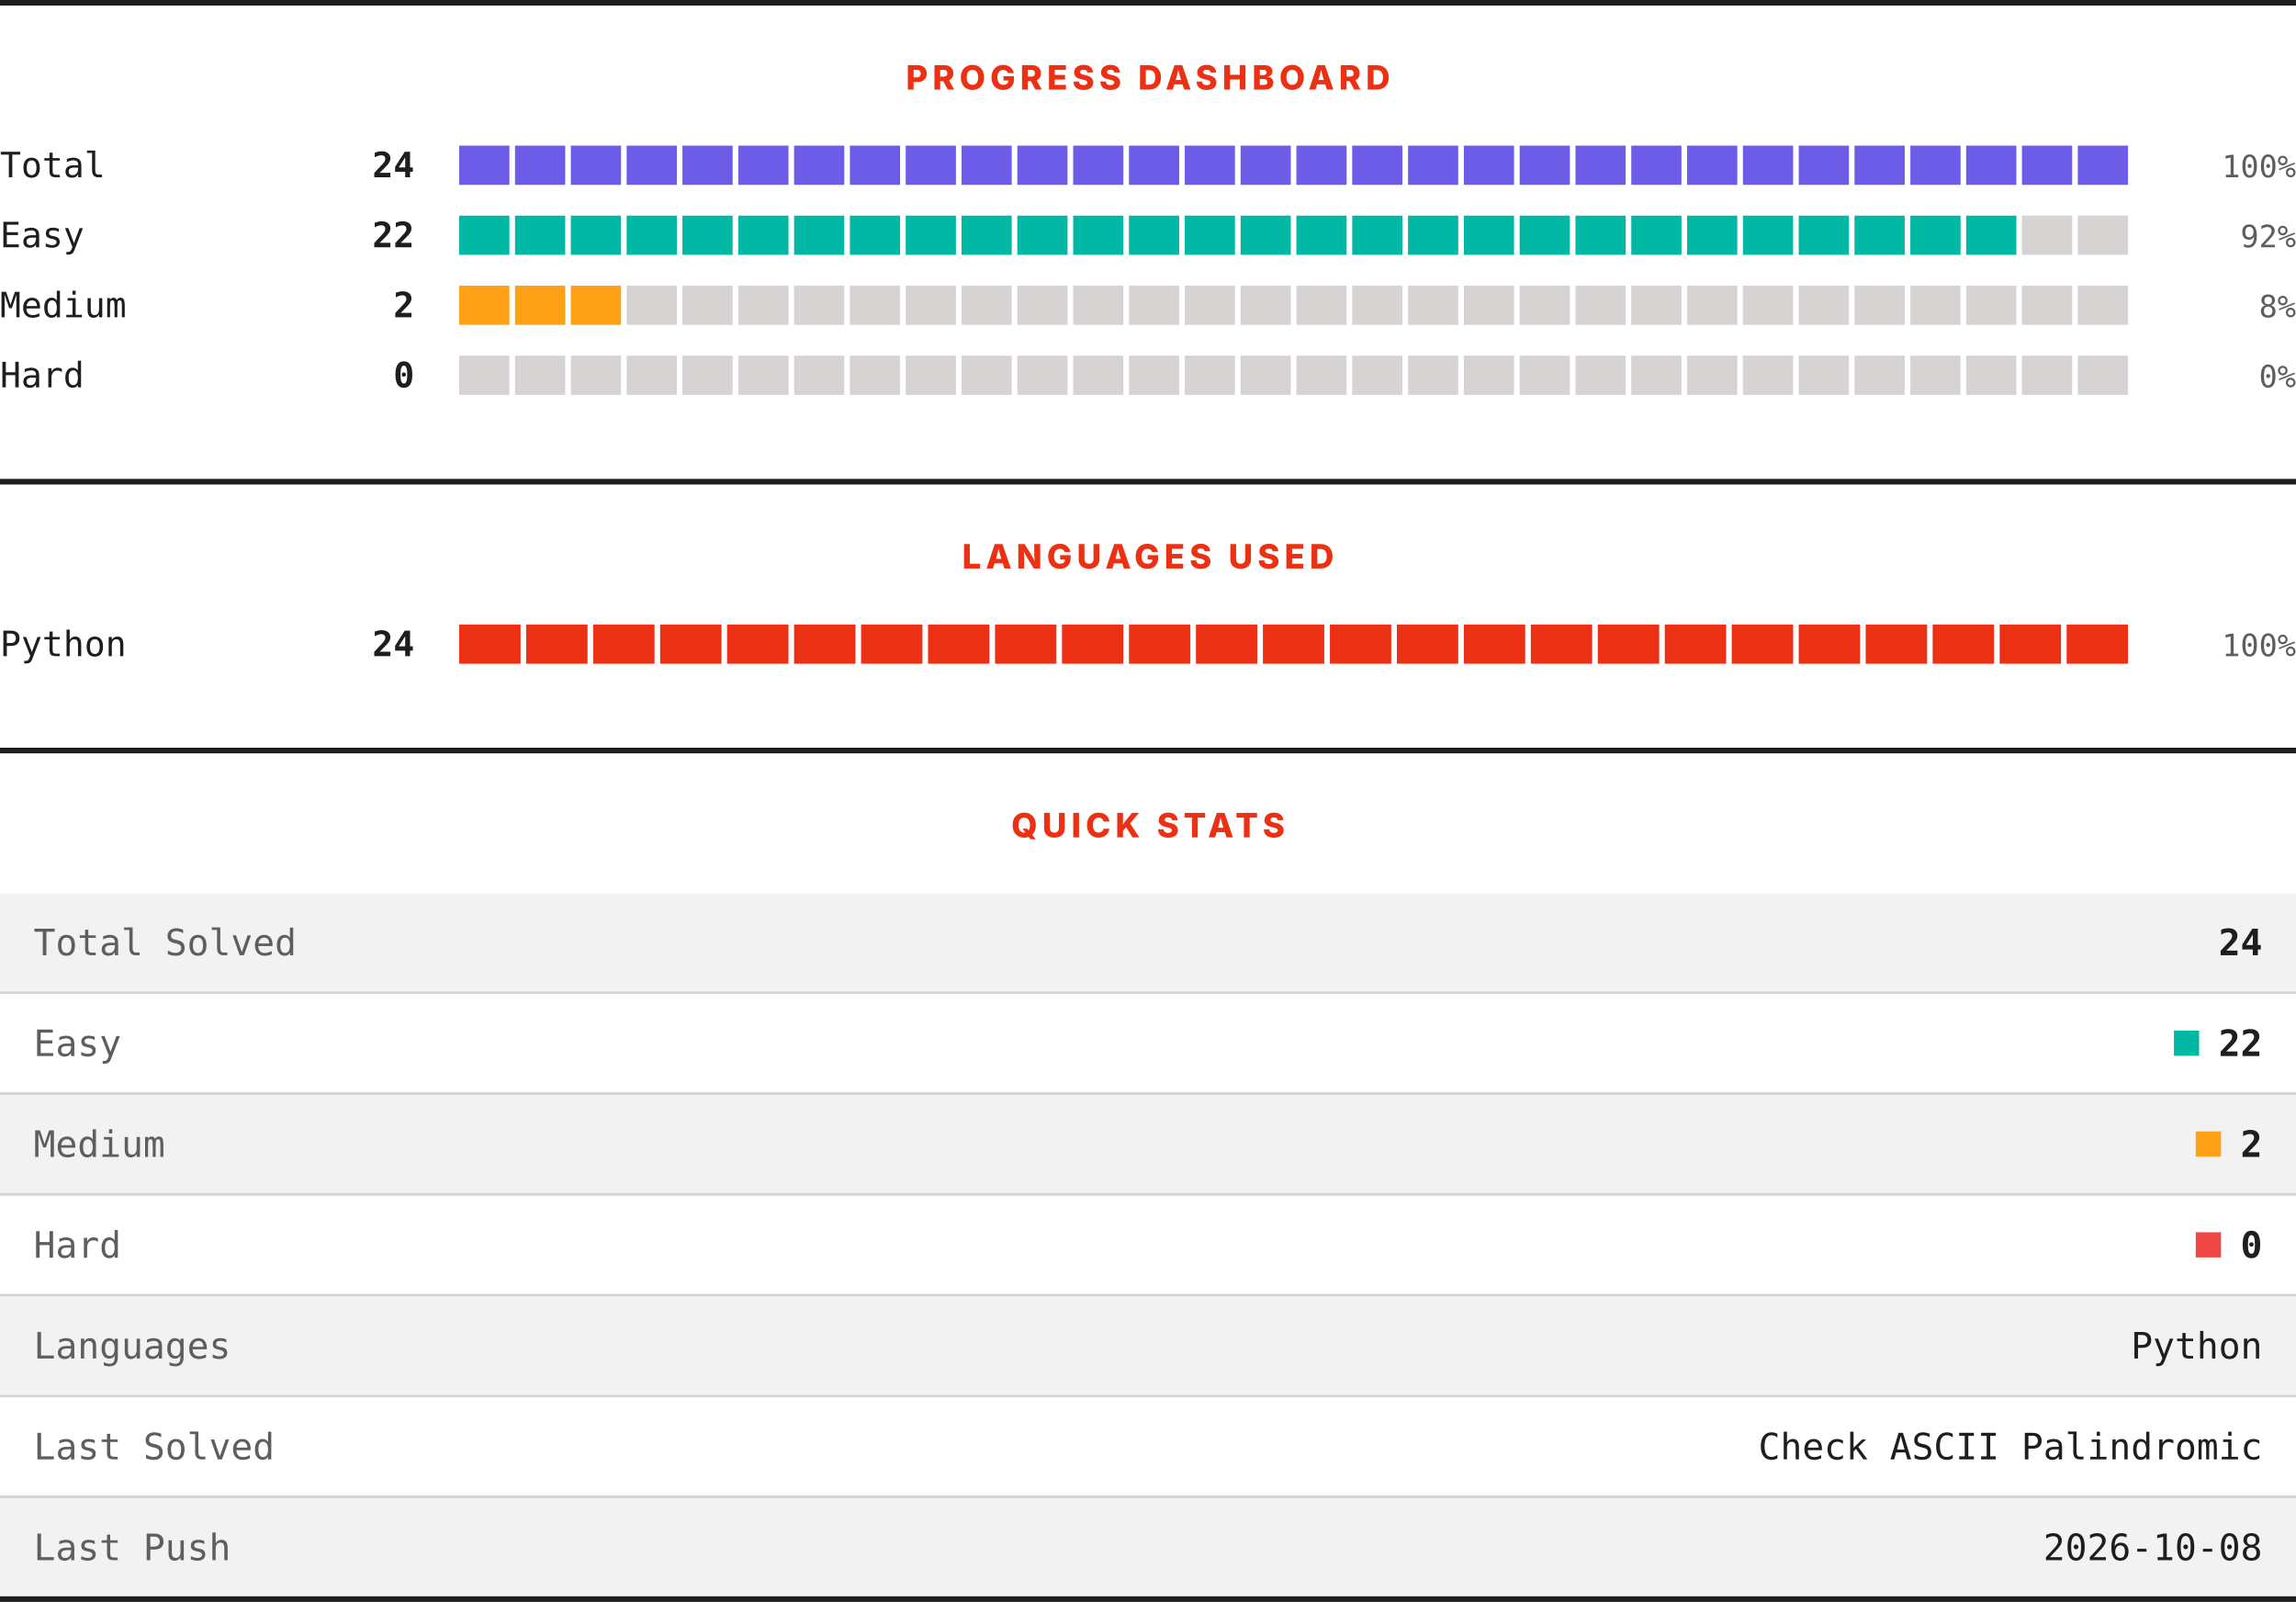
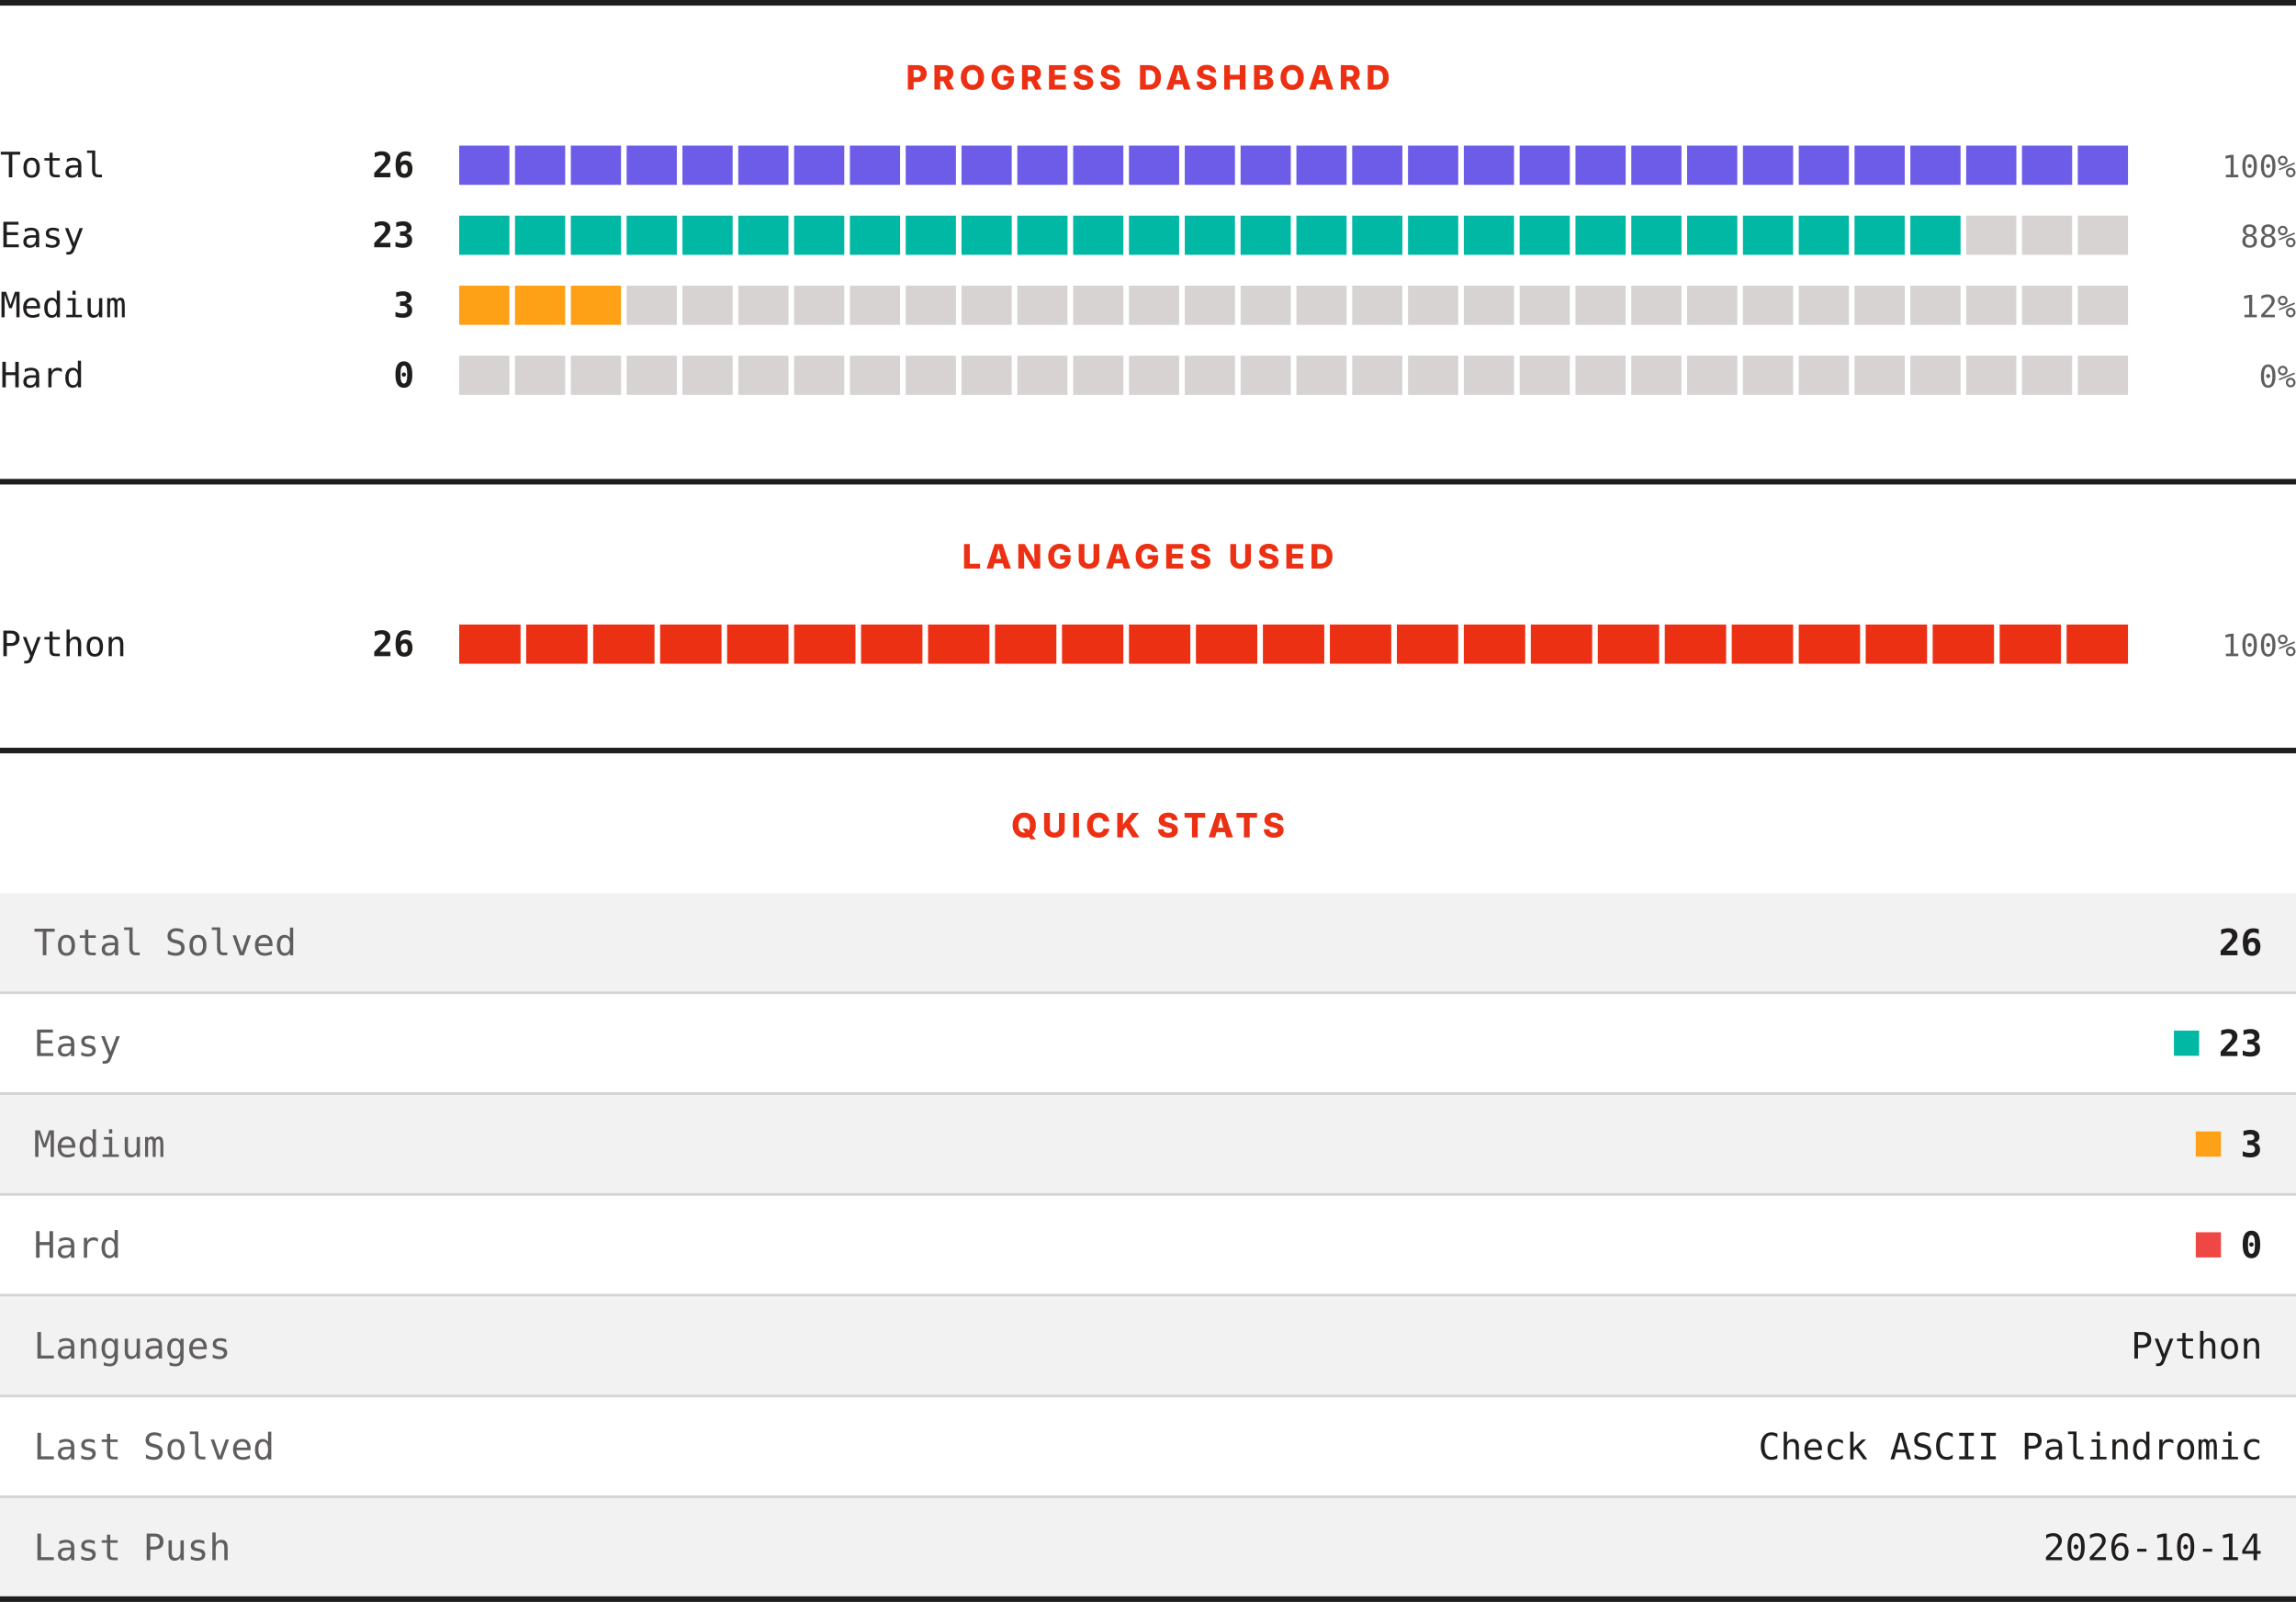
<svg xmlns="http://www.w3.org/2000/svg" width="820" height="572" viewBox="0 0 820 572" role="img" aria-label="LeetCode progress, languages and quick stats">
  <rect width="820" height="572" fill="#ffffff" />
  <rect x="0" y="0" width="820" height="2" fill="#201e1d" />
  <text x="410" y="32" text-anchor="middle" font-family="Archivo, system-ui, -apple-system, Segoe UI, sans-serif" font-size="12" font-weight="800" letter-spacing="1.68" fill="#ec3013">PROGRESS DASHBOARD</text>
  <text x="0" y="63.3" font-family="ui-monospace, SFMono-Regular, Menlo, Consolas, monospace" font-size="12.5" fill="#201e1d">Total</text>
-   <text x="148" y="63.3" text-anchor="end" font-family="ui-monospace, SFMono-Regular, Menlo, Consolas, monospace" font-size="12.5" font-weight="700" fill="#201e1d">24</text>
+   <text x="148" y="63.3" text-anchor="end" font-family="ui-monospace, SFMono-Regular, Menlo, Consolas, monospace" font-size="12.5" font-weight="700" fill="#201e1d">26</text>
  <rect x="164.00" y="52" width="17.93" height="14" fill="#6c5ce7" />
  <rect x="183.93" y="52" width="17.93" height="14" fill="#6c5ce7" />
  <rect x="203.87" y="52" width="17.93" height="14" fill="#6c5ce7" />
  <rect x="223.80" y="52" width="17.93" height="14" fill="#6c5ce7" />
  <rect x="243.73" y="52" width="17.93" height="14" fill="#6c5ce7" />
  <rect x="263.67" y="52" width="17.93" height="14" fill="#6c5ce7" />
  <rect x="283.60" y="52" width="17.93" height="14" fill="#6c5ce7" />
  <rect x="303.53" y="52" width="17.93" height="14" fill="#6c5ce7" />
  <rect x="323.47" y="52" width="17.93" height="14" fill="#6c5ce7" />
  <rect x="343.40" y="52" width="17.93" height="14" fill="#6c5ce7" />
  <rect x="363.33" y="52" width="17.93" height="14" fill="#6c5ce7" />
  <rect x="383.27" y="52" width="17.93" height="14" fill="#6c5ce7" />
  <rect x="403.20" y="52" width="17.93" height="14" fill="#6c5ce7" />
  <rect x="423.13" y="52" width="17.93" height="14" fill="#6c5ce7" />
  <rect x="443.07" y="52" width="17.93" height="14" fill="#6c5ce7" />
  <rect x="463.00" y="52" width="17.93" height="14" fill="#6c5ce7" />
  <rect x="482.93" y="52" width="17.93" height="14" fill="#6c5ce7" />
  <rect x="502.87" y="52" width="17.93" height="14" fill="#6c5ce7" />
  <rect x="522.80" y="52" width="17.93" height="14" fill="#6c5ce7" />
  <rect x="542.73" y="52" width="17.93" height="14" fill="#6c5ce7" />
  <rect x="562.67" y="52" width="17.93" height="14" fill="#6c5ce7" />
  <rect x="582.60" y="52" width="17.93" height="14" fill="#6c5ce7" />
  <rect x="602.53" y="52" width="17.93" height="14" fill="#6c5ce7" />
  <rect x="622.47" y="52" width="17.93" height="14" fill="#6c5ce7" />
  <rect x="642.40" y="52" width="17.93" height="14" fill="#6c5ce7" />
  <rect x="662.33" y="52" width="17.93" height="14" fill="#6c5ce7" />
  <rect x="682.27" y="52" width="17.93" height="14" fill="#6c5ce7" />
  <rect x="702.20" y="52" width="17.93" height="14" fill="#6c5ce7" />
  <rect x="722.13" y="52" width="17.93" height="14" fill="#6c5ce7" />
  <rect x="742.07" y="52" width="17.93" height="14" fill="#6c5ce7" />
  <text x="820" y="63.3" text-anchor="end" font-family="ui-monospace, SFMono-Regular, Menlo, Consolas, monospace" font-size="11" fill="#605d5d">100%</text>
  <text x="0" y="88.3" font-family="ui-monospace, SFMono-Regular, Menlo, Consolas, monospace" font-size="12.5" fill="#201e1d">Easy</text>
-   <text x="148" y="88.3" text-anchor="end" font-family="ui-monospace, SFMono-Regular, Menlo, Consolas, monospace" font-size="12.5" font-weight="700" fill="#201e1d">22</text>
+   <text x="148" y="88.3" text-anchor="end" font-family="ui-monospace, SFMono-Regular, Menlo, Consolas, monospace" font-size="12.5" font-weight="700" fill="#201e1d">23</text>
  <rect x="164.00" y="77" width="17.93" height="14" fill="#00b8a3" />
  <rect x="183.93" y="77" width="17.93" height="14" fill="#00b8a3" />
  <rect x="203.87" y="77" width="17.93" height="14" fill="#00b8a3" />
  <rect x="223.80" y="77" width="17.93" height="14" fill="#00b8a3" />
  <rect x="243.73" y="77" width="17.93" height="14" fill="#00b8a3" />
  <rect x="263.67" y="77" width="17.93" height="14" fill="#00b8a3" />
  <rect x="283.60" y="77" width="17.93" height="14" fill="#00b8a3" />
  <rect x="303.53" y="77" width="17.93" height="14" fill="#00b8a3" />
  <rect x="323.47" y="77" width="17.93" height="14" fill="#00b8a3" />
  <rect x="343.40" y="77" width="17.93" height="14" fill="#00b8a3" />
  <rect x="363.33" y="77" width="17.93" height="14" fill="#00b8a3" />
  <rect x="383.27" y="77" width="17.93" height="14" fill="#00b8a3" />
  <rect x="403.20" y="77" width="17.93" height="14" fill="#00b8a3" />
  <rect x="423.13" y="77" width="17.93" height="14" fill="#00b8a3" />
  <rect x="443.07" y="77" width="17.93" height="14" fill="#00b8a3" />
  <rect x="463.00" y="77" width="17.93" height="14" fill="#00b8a3" />
  <rect x="482.93" y="77" width="17.93" height="14" fill="#00b8a3" />
  <rect x="502.87" y="77" width="17.93" height="14" fill="#00b8a3" />
  <rect x="522.80" y="77" width="17.93" height="14" fill="#00b8a3" />
  <rect x="542.73" y="77" width="17.93" height="14" fill="#00b8a3" />
  <rect x="562.67" y="77" width="17.93" height="14" fill="#00b8a3" />
  <rect x="582.60" y="77" width="17.93" height="14" fill="#00b8a3" />
  <rect x="602.53" y="77" width="17.93" height="14" fill="#00b8a3" />
  <rect x="622.47" y="77" width="17.93" height="14" fill="#00b8a3" />
  <rect x="642.40" y="77" width="17.93" height="14" fill="#00b8a3" />
  <rect x="662.33" y="77" width="17.93" height="14" fill="#00b8a3" />
  <rect x="682.27" y="77" width="17.93" height="14" fill="#00b8a3" />
-   <rect x="702.20" y="77" width="17.93" height="14" fill="#00b8a3" />
+   <rect x="702.20" y="77" width="17.93" height="14" fill="#d7d3d3" />
  <rect x="722.13" y="77" width="17.93" height="14" fill="#d7d3d3" />
  <rect x="742.07" y="77" width="17.93" height="14" fill="#d7d3d3" />
-   <text x="820" y="88.3" text-anchor="end" font-family="ui-monospace, SFMono-Regular, Menlo, Consolas, monospace" font-size="11" fill="#605d5d">92%</text>
+   <text x="820" y="88.3" text-anchor="end" font-family="ui-monospace, SFMono-Regular, Menlo, Consolas, monospace" font-size="11" fill="#605d5d">88%</text>
  <text x="0" y="113.3" font-family="ui-monospace, SFMono-Regular, Menlo, Consolas, monospace" font-size="12.5" fill="#201e1d">Medium</text>
-   <text x="148" y="113.3" text-anchor="end" font-family="ui-monospace, SFMono-Regular, Menlo, Consolas, monospace" font-size="12.5" font-weight="700" fill="#201e1d">2</text>
+   <text x="148" y="113.3" text-anchor="end" font-family="ui-monospace, SFMono-Regular, Menlo, Consolas, monospace" font-size="12.5" font-weight="700" fill="#201e1d">3</text>
  <rect x="164.00" y="102" width="17.93" height="14" fill="#ffa116" />
  <rect x="183.93" y="102" width="17.93" height="14" fill="#ffa116" />
  <rect x="203.87" y="102" width="17.93" height="14" fill="#ffa116" />
  <rect x="223.80" y="102" width="17.93" height="14" fill="#d7d3d3" />
  <rect x="243.73" y="102" width="17.93" height="14" fill="#d7d3d3" />
  <rect x="263.67" y="102" width="17.93" height="14" fill="#d7d3d3" />
  <rect x="283.60" y="102" width="17.93" height="14" fill="#d7d3d3" />
  <rect x="303.53" y="102" width="17.93" height="14" fill="#d7d3d3" />
  <rect x="323.47" y="102" width="17.93" height="14" fill="#d7d3d3" />
  <rect x="343.40" y="102" width="17.93" height="14" fill="#d7d3d3" />
  <rect x="363.33" y="102" width="17.93" height="14" fill="#d7d3d3" />
  <rect x="383.27" y="102" width="17.93" height="14" fill="#d7d3d3" />
  <rect x="403.20" y="102" width="17.93" height="14" fill="#d7d3d3" />
  <rect x="423.13" y="102" width="17.93" height="14" fill="#d7d3d3" />
  <rect x="443.07" y="102" width="17.93" height="14" fill="#d7d3d3" />
  <rect x="463.00" y="102" width="17.93" height="14" fill="#d7d3d3" />
  <rect x="482.93" y="102" width="17.93" height="14" fill="#d7d3d3" />
  <rect x="502.87" y="102" width="17.93" height="14" fill="#d7d3d3" />
  <rect x="522.80" y="102" width="17.93" height="14" fill="#d7d3d3" />
  <rect x="542.73" y="102" width="17.93" height="14" fill="#d7d3d3" />
  <rect x="562.67" y="102" width="17.93" height="14" fill="#d7d3d3" />
  <rect x="582.60" y="102" width="17.93" height="14" fill="#d7d3d3" />
  <rect x="602.53" y="102" width="17.93" height="14" fill="#d7d3d3" />
  <rect x="622.47" y="102" width="17.93" height="14" fill="#d7d3d3" />
  <rect x="642.40" y="102" width="17.93" height="14" fill="#d7d3d3" />
  <rect x="662.33" y="102" width="17.93" height="14" fill="#d7d3d3" />
  <rect x="682.27" y="102" width="17.93" height="14" fill="#d7d3d3" />
  <rect x="702.20" y="102" width="17.93" height="14" fill="#d7d3d3" />
  <rect x="722.13" y="102" width="17.93" height="14" fill="#d7d3d3" />
  <rect x="742.07" y="102" width="17.93" height="14" fill="#d7d3d3" />
-   <text x="820" y="113.3" text-anchor="end" font-family="ui-monospace, SFMono-Regular, Menlo, Consolas, monospace" font-size="11" fill="#605d5d">8%</text>
+   <text x="820" y="113.3" text-anchor="end" font-family="ui-monospace, SFMono-Regular, Menlo, Consolas, monospace" font-size="11" fill="#605d5d">12%</text>
  <text x="0" y="138.3" font-family="ui-monospace, SFMono-Regular, Menlo, Consolas, monospace" font-size="12.5" fill="#201e1d">Hard</text>
  <text x="148" y="138.3" text-anchor="end" font-family="ui-monospace, SFMono-Regular, Menlo, Consolas, monospace" font-size="12.5" font-weight="700" fill="#201e1d">0</text>
  <rect x="164.00" y="127" width="17.93" height="14" fill="#d7d3d3" />
  <rect x="183.93" y="127" width="17.93" height="14" fill="#d7d3d3" />
  <rect x="203.87" y="127" width="17.93" height="14" fill="#d7d3d3" />
  <rect x="223.80" y="127" width="17.93" height="14" fill="#d7d3d3" />
  <rect x="243.73" y="127" width="17.93" height="14" fill="#d7d3d3" />
  <rect x="263.67" y="127" width="17.93" height="14" fill="#d7d3d3" />
  <rect x="283.60" y="127" width="17.93" height="14" fill="#d7d3d3" />
  <rect x="303.53" y="127" width="17.93" height="14" fill="#d7d3d3" />
  <rect x="323.47" y="127" width="17.93" height="14" fill="#d7d3d3" />
  <rect x="343.40" y="127" width="17.93" height="14" fill="#d7d3d3" />
  <rect x="363.33" y="127" width="17.93" height="14" fill="#d7d3d3" />
  <rect x="383.27" y="127" width="17.93" height="14" fill="#d7d3d3" />
  <rect x="403.20" y="127" width="17.93" height="14" fill="#d7d3d3" />
  <rect x="423.13" y="127" width="17.93" height="14" fill="#d7d3d3" />
  <rect x="443.07" y="127" width="17.93" height="14" fill="#d7d3d3" />
  <rect x="463.00" y="127" width="17.93" height="14" fill="#d7d3d3" />
  <rect x="482.93" y="127" width="17.93" height="14" fill="#d7d3d3" />
  <rect x="502.87" y="127" width="17.93" height="14" fill="#d7d3d3" />
  <rect x="522.80" y="127" width="17.93" height="14" fill="#d7d3d3" />
  <rect x="542.73" y="127" width="17.93" height="14" fill="#d7d3d3" />
  <rect x="562.67" y="127" width="17.93" height="14" fill="#d7d3d3" />
  <rect x="582.60" y="127" width="17.93" height="14" fill="#d7d3d3" />
  <rect x="602.53" y="127" width="17.93" height="14" fill="#d7d3d3" />
  <rect x="622.47" y="127" width="17.93" height="14" fill="#d7d3d3" />
  <rect x="642.40" y="127" width="17.93" height="14" fill="#d7d3d3" />
  <rect x="662.33" y="127" width="17.93" height="14" fill="#d7d3d3" />
  <rect x="682.27" y="127" width="17.93" height="14" fill="#d7d3d3" />
  <rect x="702.20" y="127" width="17.93" height="14" fill="#d7d3d3" />
  <rect x="722.13" y="127" width="17.93" height="14" fill="#d7d3d3" />
  <rect x="742.07" y="127" width="17.93" height="14" fill="#d7d3d3" />
  <text x="820" y="138.3" text-anchor="end" font-family="ui-monospace, SFMono-Regular, Menlo, Consolas, monospace" font-size="11" fill="#605d5d">0%</text>
  <rect x="0" y="171" width="820" height="2" fill="#201e1d" />
  <text x="410" y="203" text-anchor="middle" font-family="Archivo, system-ui, -apple-system, Segoe UI, sans-serif" font-size="12" font-weight="800" letter-spacing="1.68" fill="#ec3013">LANGUAGES USED</text>
  <text x="0" y="234.3" font-family="ui-monospace, SFMono-Regular, Menlo, Consolas, monospace" font-size="12.5" fill="#201e1d">Python</text>
-   <text x="148" y="234.3" text-anchor="end" font-family="ui-monospace, SFMono-Regular, Menlo, Consolas, monospace" font-size="12.5" font-weight="700" fill="#201e1d">24</text>
+   <text x="148" y="234.3" text-anchor="end" font-family="ui-monospace, SFMono-Regular, Menlo, Consolas, monospace" font-size="12.5" font-weight="700" fill="#201e1d">26</text>
  <rect x="164.00" y="223" width="21.92" height="14" fill="#ec3013" />
  <rect x="187.92" y="223" width="21.92" height="14" fill="#ec3013" />
  <rect x="211.84" y="223" width="21.92" height="14" fill="#ec3013" />
  <rect x="235.76" y="223" width="21.92" height="14" fill="#ec3013" />
  <rect x="259.68" y="223" width="21.92" height="14" fill="#ec3013" />
  <rect x="283.60" y="223" width="21.92" height="14" fill="#ec3013" />
  <rect x="307.52" y="223" width="21.92" height="14" fill="#ec3013" />
  <rect x="331.44" y="223" width="21.92" height="14" fill="#ec3013" />
  <rect x="355.36" y="223" width="21.92" height="14" fill="#ec3013" />
  <rect x="379.28" y="223" width="21.92" height="14" fill="#ec3013" />
  <rect x="403.20" y="223" width="21.92" height="14" fill="#ec3013" />
  <rect x="427.12" y="223" width="21.92" height="14" fill="#ec3013" />
  <rect x="451.04" y="223" width="21.92" height="14" fill="#ec3013" />
  <rect x="474.96" y="223" width="21.92" height="14" fill="#ec3013" />
  <rect x="498.88" y="223" width="21.92" height="14" fill="#ec3013" />
  <rect x="522.80" y="223" width="21.92" height="14" fill="#ec3013" />
  <rect x="546.72" y="223" width="21.92" height="14" fill="#ec3013" />
  <rect x="570.64" y="223" width="21.92" height="14" fill="#ec3013" />
  <rect x="594.56" y="223" width="21.92" height="14" fill="#ec3013" />
  <rect x="618.48" y="223" width="21.92" height="14" fill="#ec3013" />
  <rect x="642.40" y="223" width="21.92" height="14" fill="#ec3013" />
  <rect x="666.32" y="223" width="21.92" height="14" fill="#ec3013" />
  <rect x="690.24" y="223" width="21.92" height="14" fill="#ec3013" />
  <rect x="714.16" y="223" width="21.92" height="14" fill="#ec3013" />
  <rect x="738.08" y="223" width="21.92" height="14" fill="#ec3013" />
  <text x="820" y="234.3" text-anchor="end" font-family="ui-monospace, SFMono-Regular, Menlo, Consolas, monospace" font-size="11" fill="#605d5d">100%</text>
  <rect x="0" y="267" width="820" height="2" fill="#201e1d" />
  <text x="410" y="299" text-anchor="middle" font-family="Archivo, system-ui, -apple-system, Segoe UI, sans-serif" font-size="12" font-weight="800" letter-spacing="1.68" fill="#ec3013">QUICK STATS</text>
  <rect x="0" y="319" width="820" height="35" fill="#f3f2f2" />
  <text x="12" y="341.1" font-family="ui-monospace, SFMono-Regular, Menlo, Consolas, monospace" font-size="13" fill="#605d5d">Total Solved</text>
-   <text x="808" y="341.1" text-anchor="end" font-family="ui-monospace, SFMono-Regular, Menlo, Consolas, monospace" font-size="13" font-weight="700" fill="#201e1d">24</text>
+   <text x="808" y="341.1" text-anchor="end" font-family="ui-monospace, SFMono-Regular, Menlo, Consolas, monospace" font-size="13" font-weight="700" fill="#201e1d">26</text>
  <rect x="0" y="354" width="820" height="1" fill="#d7d3d3" />
  <rect x="0" y="355" width="820" height="35" fill="#ffffff" />
  <text x="12" y="377.1" font-family="ui-monospace, SFMono-Regular, Menlo, Consolas, monospace" font-size="13" fill="#605d5d">Easy</text>
  <rect x="776.4" y="368" width="9" height="9" fill="#00b8a3" />
-   <text x="808" y="377.1" text-anchor="end" font-family="ui-monospace, SFMono-Regular, Menlo, Consolas, monospace" font-size="13" font-weight="700" fill="#201e1d">22</text>
+   <text x="808" y="377.1" text-anchor="end" font-family="ui-monospace, SFMono-Regular, Menlo, Consolas, monospace" font-size="13" font-weight="700" fill="#201e1d">23</text>
  <rect x="0" y="390" width="820" height="1" fill="#d7d3d3" />
  <rect x="0" y="391" width="820" height="35" fill="#f3f2f2" />
  <text x="12" y="413.1" font-family="ui-monospace, SFMono-Regular, Menlo, Consolas, monospace" font-size="13" fill="#605d5d">Medium</text>
  <rect x="784.2" y="404" width="9" height="9" fill="#ffa116" />
-   <text x="808" y="413.1" text-anchor="end" font-family="ui-monospace, SFMono-Regular, Menlo, Consolas, monospace" font-size="13" font-weight="700" fill="#201e1d">2</text>
+   <text x="808" y="413.1" text-anchor="end" font-family="ui-monospace, SFMono-Regular, Menlo, Consolas, monospace" font-size="13" font-weight="700" fill="#201e1d">3</text>
  <rect x="0" y="426" width="820" height="1" fill="#d7d3d3" />
  <rect x="0" y="427" width="820" height="35" fill="#ffffff" />
  <text x="12" y="449.1" font-family="ui-monospace, SFMono-Regular, Menlo, Consolas, monospace" font-size="13" fill="#605d5d">Hard</text>
  <rect x="784.2" y="440" width="9" height="9" fill="#ef4743" />
  <text x="808" y="449.1" text-anchor="end" font-family="ui-monospace, SFMono-Regular, Menlo, Consolas, monospace" font-size="13" font-weight="700" fill="#201e1d">0</text>
  <rect x="0" y="462" width="820" height="1" fill="#d7d3d3" />
  <rect x="0" y="463" width="820" height="35" fill="#f3f2f2" />
  <text x="12" y="485.1" font-family="ui-monospace, SFMono-Regular, Menlo, Consolas, monospace" font-size="13" fill="#605d5d">Languages</text>
  <text x="808" y="485.1" text-anchor="end" font-family="ui-monospace, SFMono-Regular, Menlo, Consolas, monospace" font-size="13" fill="#201e1d">Python</text>
  <rect x="0" y="498" width="820" height="1" fill="#d7d3d3" />
  <rect x="0" y="499" width="820" height="35" fill="#ffffff" />
  <text x="12" y="521.1" font-family="ui-monospace, SFMono-Regular, Menlo, Consolas, monospace" font-size="13" fill="#605d5d">Last Solved</text>
  <text x="808" y="521.1" text-anchor="end" font-family="ui-monospace, SFMono-Regular, Menlo, Consolas, monospace" font-size="13" fill="#201e1d">Check ASCII Palindromic</text>
  <rect x="0" y="534" width="820" height="1" fill="#d7d3d3" />
  <rect x="0" y="535" width="820" height="35" fill="#f3f2f2" />
  <text x="12" y="557.1" font-family="ui-monospace, SFMono-Regular, Menlo, Consolas, monospace" font-size="13" fill="#605d5d">Last Push</text>
-   <text x="808" y="557.1" text-anchor="end" font-family="ui-monospace, SFMono-Regular, Menlo, Consolas, monospace" font-size="13" fill="#201e1d">2026-10-08</text>
+   <text x="808" y="557.1" text-anchor="end" font-family="ui-monospace, SFMono-Regular, Menlo, Consolas, monospace" font-size="13" fill="#201e1d">2026-10-14</text>
  <rect x="0" y="570" width="820" height="2" fill="#201e1d" />
</svg>
